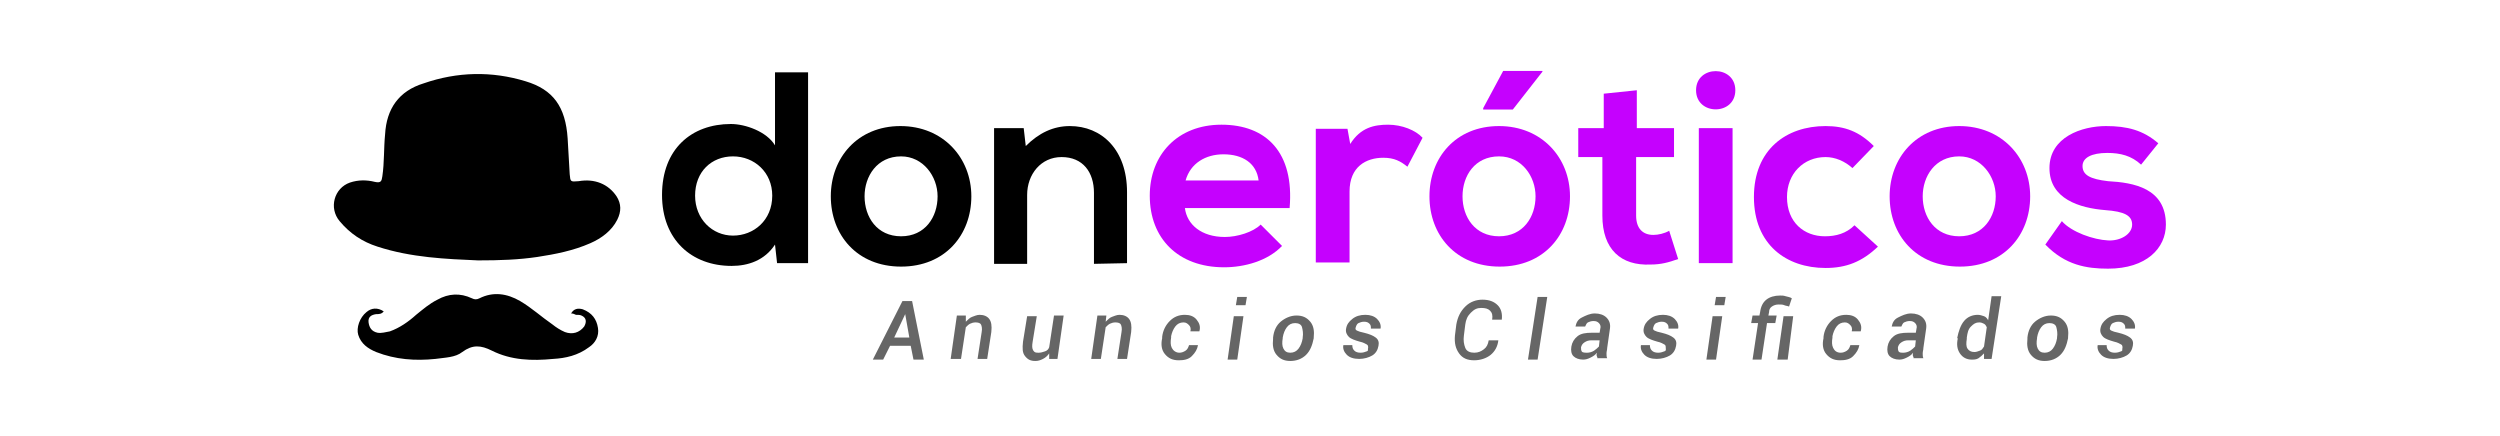
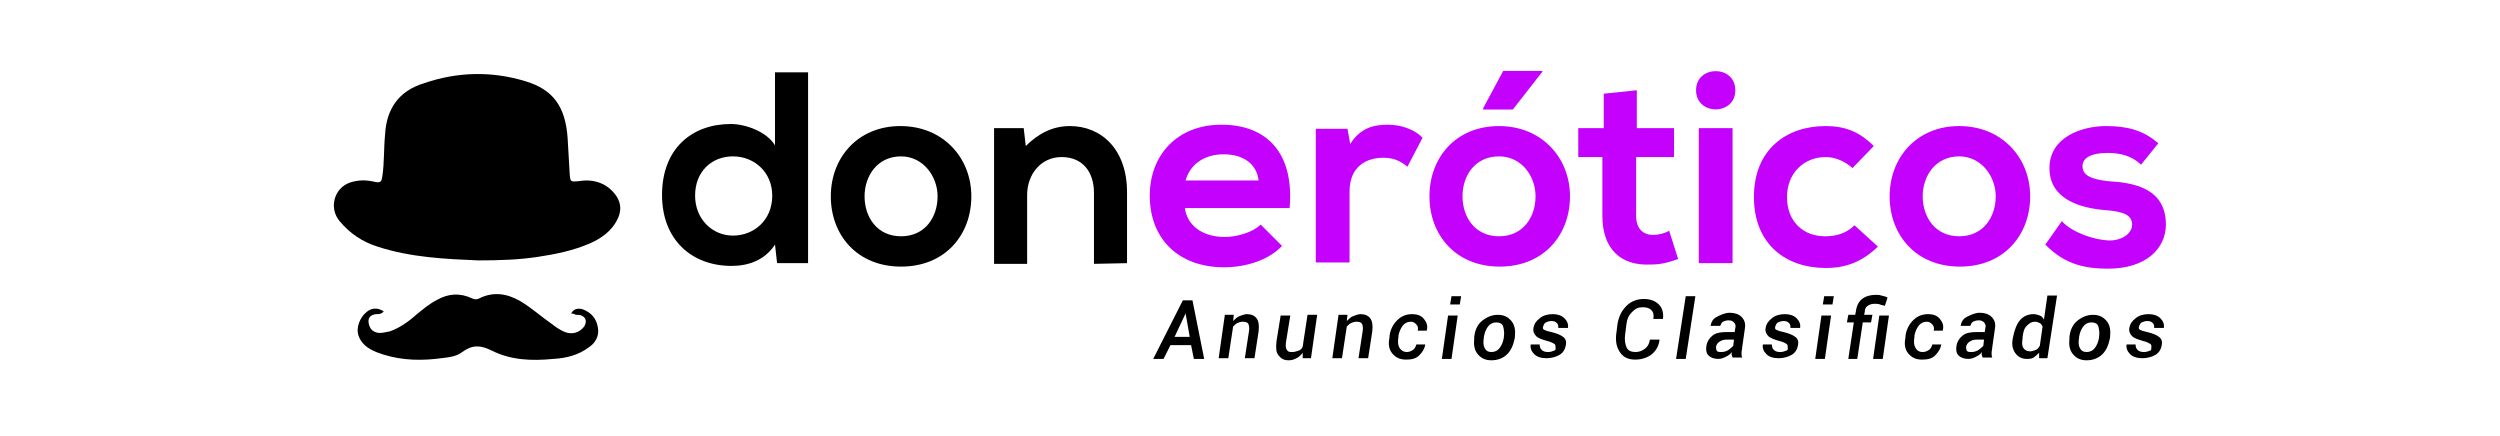
<svg xmlns="http://www.w3.org/2000/svg" version="1.1" id="Layer_1" x="0px" y="0px" viewBox="0 0 362.9 63.2" style="enable-background:new 0 0 362.9 63.2;" xml:space="preserve">
  <style type="text/css">
	.st0{fill:#C501FE;}
- 	.st1{fill:#666666;}
</style>
  <g id="Layer_1_1_">
</g>
  <g id="logo_x5F_final">
    <g>
      <path d="M117.3,10.5v27.7h-4.5l-0.3-2.7c-1.5,2.3-3.9,3.1-6.3,3.1c-5.8,0-10.1-3.8-10.1-10.3c0-6.7,4.3-10.3,10-10.3    c2.1,0,5.2,1.1,6.4,3.1V10.5H117.3z M100.9,28.4c0,3.4,2.5,5.8,5.5,5.8s5.7-2.2,5.7-5.8c0-3.4-2.6-5.7-5.7-5.7    S100.9,24.9,100.9,28.4z" />
      <path d="M141,28.5c0,5.6-3.8,10.2-10.2,10.2c-6.4,0-10.2-4.6-10.2-10.2s3.9-10.2,10.1-10.2C136.9,18.3,141,22.9,141,28.5z     M125.5,28.5c0,3,1.8,5.8,5.3,5.8s5.3-2.8,5.3-5.8c0-2.9-2.1-5.8-5.3-5.8C127.3,22.7,125.5,25.6,125.5,28.5z" />
      <path d="M158.8,38.3V28c0-3-1.6-5.2-4.7-5.2c-3,0-5,2.5-5,5.5v10h-4.8V18.6h4.3l0.3,2.6c1.9-1.9,4-2.9,6.4-2.9    c4.6,0,8.3,3.4,8.3,9.6v10.3L158.8,38.3L158.8,38.3z" />
    </g>
    <g>
      <g>
        <path class="st0" d="M172,30.2c0.3,2.4,2.4,4.2,5.8,4.2c1.8,0,4.1-0.7,5.2-1.8l3.1,3.1c-2.1,2.2-5.5,3.1-8.4,3.1     c-6.7,0-10.8-4.2-10.8-10.4c0-5.9,4-10.3,10.4-10.3c6.5,0,10.6,4,9.9,12.1L172,30.2L172,30.2z M182.7,26.2     c-0.3-2.5-2.3-3.8-5.1-3.8c-2.6,0-4.8,1.3-5.5,3.8H182.7z" />
        <path class="st0" d="M195.6,18.7l0.4,2.2c1.5-2.4,3.5-2.8,5.5-2.8s4,0.8,5,1.9l-2.2,4.2c-1-0.8-1.9-1.3-3.5-1.3     c-2.5,0-4.9,1.3-4.9,4.9v10.3H191V18.7H195.6z" />
        <path class="st0" d="M217.6,18.3c6.2,0,10.3,4.6,10.3,10.2s-3.8,10.2-10.2,10.2s-10.2-4.6-10.2-10.2S211.3,18.3,217.6,18.3z      M217.6,22.7c-3.5,0-5.3,2.8-5.3,5.8s1.8,5.8,5.3,5.8s5.3-2.8,5.3-5.8C222.9,25.6,220.9,22.7,217.6,22.7z M223.9,10.3h-5.7     l-2.9,5.4v0.2h4.3l4.3-5.5L223.9,10.3L223.9,10.3z" />
        <path class="st0" d="M237.6,13.1v5.5h5.4v4.2h-5.5v8.5c0,1.9,1,2.8,2.5,2.8c0.7,0,1.6-0.2,2.3-0.6l1.3,4.1     c-1.4,0.5-2.5,0.8-4,0.8c-4.3,0.2-7-2.2-7-7.1v-8.5h-3.5v-4.2h3.7v-5L237.6,13.1z" />
        <path class="st0" d="M251.9,13.1c0,3.7-5.7,3.7-5.7,0S251.9,9.4,251.9,13.1z M246.6,18.6v19.6h4.9V18.6H246.6z" />
        <path class="st0" d="M272.6,35.8c-2.3,2.2-4.6,3.1-7.6,3.1c-5.7,0-10.4-3.4-10.4-10.3s4.7-10.3,10.4-10.3c2.8,0,4.9,0.8,7,2.9     l-3.1,3.2c-1.1-1-2.5-1.6-3.9-1.6c-3.2,0-5.6,2.4-5.6,5.8c0,3.7,2.5,5.7,5.5,5.7c1.6,0,3.1-0.4,4.3-1.6L272.6,35.8z" />
        <path class="st0" d="M294.7,28.5c0,5.6-3.8,10.2-10.2,10.2s-10.2-4.6-10.2-10.2s3.9-10.2,10.1-10.2S294.7,22.9,294.7,28.5z      M279.1,28.5c0,3,1.8,5.8,5.3,5.8s5.3-2.8,5.3-5.8c0-2.9-2.1-5.8-5.3-5.8C280.9,22.7,279.1,25.6,279.1,28.5z" />
        <path class="st0" d="M310.8,23.9c-1.4-1.3-3-1.7-4.9-1.7c-2.3,0-3.6,0.7-3.6,1.9c0,1.3,1.1,1.9,3.7,2.2c3.7,0.2,8.4,1,8.4,6.3     c0,3.4-2.8,6.4-8.4,6.4c-3.1,0-6.2-0.5-9.1-3.5l2.4-3.4c1.4,1.6,4.6,2.7,6.7,2.8c1.8,0.1,3.5-0.9,3.5-2.3c0-1.3-1.1-1.9-3.9-2.1     c-3.7-0.3-8.1-1.6-8.1-6.1s4.7-6.1,8.2-6.1c3.1,0,5.4,0.6,7.6,2.5L310.8,23.9z" />
      </g>
    </g>
    <g id="icono">
      <path d="M69.4,37.8c-4.6-0.2-9.7-0.4-14.6-2c-2.2-0.7-4-1.9-5.5-3.7c-1.6-1.9-0.8-4.8,1.5-5.6c1.2-0.4,2.4-0.4,3.6-0.1    c0.9,0.2,1-0.1,1.1-0.8c0.3-2,0.2-4.1,0.4-6.1c0.2-3.7,2-6.3,5.6-7.4c4.9-1.7,9.9-1.8,14.8-0.3c4,1.2,5.8,3.7,6.1,8.3    c0.1,1.7,0.2,3.5,0.3,5.2c0.1,1.1,0.1,1.1,1.3,1c2.3-0.4,4.3,0.4,5.5,2.2c0.7,1.1,0.7,2.2,0.1,3.4c-0.8,1.6-2.3,2.7-3.9,3.4    c-2.5,1.1-5.1,1.6-7.7,2C75.3,37.7,72.6,37.8,69.4,37.8z" />
      <path d="M55.7,45.2c-0.3,0.4-0.7,0.4-1.1,0.4c-0.7,0.1-1.2,0.4-1.1,1.2c0.1,0.7,0.4,1.3,1.3,1.5c0.6,0.1,1.2-0.1,1.8-0.2    c1.4-0.5,2.7-1.4,3.8-2.4c1-0.8,1.9-1.6,3.1-2.2c1.6-0.9,3.3-1,5-0.2c0.4,0.2,0.7,0.2,1.1,0c2-1,4-0.7,5.9,0.4    c1.7,1,3.1,2.3,4.7,3.4c0.5,0.4,1.1,0.8,1.8,1.1c1.1,0.4,2.1,0.1,2.8-0.8c0.4-0.7,0.3-1.3-0.4-1.6c-0.2-0.1-0.5-0.1-0.8-0.1    c-0.2-0.1-0.4-0.2-0.7-0.2c0.4-0.7,1-0.8,1.7-0.6c1.3,0.5,2,1.4,2.2,2.7c0.2,1.2-0.4,2.2-1.3,2.8c-1.6,1.2-3.4,1.6-5.2,1.7    c-3.1,0.3-6.1,0.2-8.9-1.2c-1.6-0.8-2.8-0.9-4.3,0.2c-1,0.8-2.5,0.8-3.9,1c-2.9,0.3-5.8,0.1-8.6-1c-1.2-0.5-2.2-1.2-2.6-2.5    c-0.3-1,0.2-2.5,1.2-3.3C53.9,44.7,54.8,44.6,55.7,45.2z" />
    </g>
  </g>
  <g id="Layer_4">
</g>
  <g>
-     <path class="st1" d="M132.2,50.2h-3l-1,2h-1.5l4.3-8.5h1.4l1.7,8.5h-1.5L132.2,50.2z M129.8,49h2.2l-0.6-3.4l0,0L129.8,49z" />
-     <path class="st1" d="M140.2,46.7c0.3-0.3,0.6-0.6,0.9-0.7s0.7-0.3,1.1-0.3c0.6,0,1.1,0.2,1.4,0.6s0.4,1,0.3,1.9l-0.6,3.9h-1.4   l0.6-3.9c0.1-0.5,0-0.9-0.1-1.1s-0.4-0.3-0.8-0.3c-0.3,0-0.6,0.1-0.8,0.2s-0.4,0.3-0.6,0.5l-0.7,4.6H138l0.9-6.3h1.3L140.2,46.7z" />
-     <path class="st1" d="M152.3,52.2l0-0.9c-0.2,0.3-0.5,0.6-0.9,0.8s-0.7,0.3-1.1,0.3c-0.7,0-1.1-0.2-1.5-0.7s-0.4-1.1-0.3-2.1   l0.6-3.7h1.4l-0.6,3.7c-0.1,0.6-0.1,1,0.1,1.3s0.4,0.3,0.8,0.3c0.3,0,0.6-0.1,0.9-0.2s0.5-0.3,0.6-0.6l0.7-4.6h1.4l-0.9,6.3H152.3z   " />
-     <path class="st1" d="M160.5,46.7c0.3-0.3,0.6-0.6,0.9-0.7s0.7-0.3,1.1-0.3c0.6,0,1.1,0.2,1.4,0.6s0.4,1,0.3,1.9l-0.6,3.9h-1.4   l0.6-3.9c0.1-0.5,0-0.9-0.1-1.1s-0.4-0.3-0.8-0.3c-0.3,0-0.6,0.1-0.8,0.2s-0.4,0.3-0.6,0.5l-0.7,4.6h-1.4l0.9-6.3h1.3L160.5,46.7z" />
-     <path class="st1" d="M171.2,51.2c0.3,0,0.6-0.1,0.9-0.3s0.4-0.5,0.5-0.8h1.3l0,0c-0.1,0.6-0.4,1.1-0.9,1.6s-1.2,0.6-1.9,0.6   c-0.9,0-1.5-0.3-2-0.9s-0.6-1.4-0.4-2.3l0-0.2c0.1-0.9,0.5-1.7,1.1-2.3s1.3-0.9,2.2-0.9c0.7,0,1.3,0.2,1.7,0.7s0.6,1,0.4,1.7l0,0   h-1.3c0.1-0.4,0-0.7-0.2-0.9s-0.4-0.4-0.8-0.4c-0.5,0-0.9,0.2-1.2,0.6s-0.5,0.9-0.6,1.4l0,0.2c-0.1,0.6-0.1,1.1,0.1,1.5   S170.7,51.2,171.2,51.2z" />
-     <path class="st1" d="M179.6,52.2h-1.4l0.9-6.3h1.4L179.6,52.2z M180.8,44.3h-1.4l0.2-1.2h1.4L180.8,44.3z" />
-     <path class="st1" d="M184.8,49c0.1-1,0.5-1.8,1.1-2.3s1.4-0.9,2.3-0.9c0.9,0,1.5,0.3,2,0.9s0.6,1.4,0.5,2.3l0,0.1   c-0.2,1-0.5,1.8-1.1,2.4s-1.4,0.9-2.3,0.9c-0.9,0-1.5-0.3-2-0.9s-0.6-1.4-0.5-2.3L184.8,49z M186.2,49.1c-0.1,0.6-0.1,1.1,0.1,1.5   s0.5,0.6,1,0.6c0.5,0,0.9-0.2,1.2-0.6s0.5-0.9,0.6-1.5l0-0.1c0.1-0.6,0-1.1-0.1-1.5s-0.5-0.6-1-0.6c-0.5,0-0.9,0.2-1.2,0.6   s-0.5,0.9-0.6,1.5L186.2,49.1z" />
-     <path class="st1" d="M198.6,50.5c0-0.2,0-0.4-0.2-0.5s-0.5-0.3-1-0.4c-0.7-0.2-1.3-0.4-1.6-0.7s-0.5-0.7-0.4-1.2   c0.1-0.6,0.4-1,0.9-1.4s1.1-0.6,1.9-0.6c0.7,0,1.3,0.2,1.7,0.6s0.6,0.9,0.5,1.4l0,0h-1.4c0-0.3,0-0.5-0.2-0.7s-0.4-0.3-0.8-0.3   c-0.3,0-0.6,0.1-0.8,0.2s-0.3,0.3-0.4,0.6s0,0.4,0.2,0.5s0.5,0.2,1,0.3c0.8,0.2,1.3,0.4,1.7,0.7s0.5,0.7,0.4,1.2   c-0.1,0.6-0.4,1.1-0.9,1.4s-1.2,0.5-1.9,0.5c-0.8,0-1.4-0.2-1.8-0.6s-0.6-0.9-0.5-1.4l0,0h1.3c0,0.4,0.1,0.6,0.3,0.8   s0.5,0.3,0.9,0.3c0.4,0,0.6-0.1,0.9-0.2S198.5,50.7,198.6,50.5z" />
-     <path class="st1" d="M217.5,49.4L217.5,49.4c-0.1,0.9-0.5,1.6-1.1,2.1s-1.5,0.8-2.4,0.8c-1,0-1.7-0.3-2.2-1s-0.7-1.5-0.6-2.6   l0.2-1.6c0.2-1.1,0.6-1.9,1.3-2.6s1.6-1,2.5-1c1,0,1.7,0.3,2.2,0.8s0.7,1.2,0.6,2.1l0,0h-1.4c0.1-0.6,0-1-0.3-1.3s-0.7-0.4-1.3-0.4   c-0.6,0-1,0.2-1.5,0.7s-0.7,1-0.8,1.7l-0.2,1.6c-0.1,0.7,0,1.3,0.2,1.8s0.7,0.7,1.3,0.7c0.6,0,1-0.2,1.4-0.5s0.6-0.7,0.7-1.3H217.5   z" />
-     <path class="st1" d="M223.2,52.2h-1.4l1.4-9.1h1.4L223.2,52.2z" />
-     <path class="st1" d="M231.9,52.2c0-0.2,0-0.3-0.1-0.5s0-0.3,0-0.5c-0.2,0.3-0.5,0.5-0.9,0.7s-0.7,0.3-1.1,0.3   c-0.6,0-1.1-0.2-1.4-0.5s-0.4-0.8-0.3-1.4c0.1-0.6,0.4-1.1,0.9-1.5s1.2-0.5,2.1-0.5h1.1l0.1-0.6c0.1-0.3,0-0.6-0.2-0.8   s-0.4-0.3-0.8-0.3c-0.3,0-0.6,0.1-0.8,0.2s-0.3,0.4-0.4,0.6l-1.4,0l0,0c0.1-0.5,0.3-1,0.9-1.3s1.2-0.6,1.9-0.6   c0.7,0,1.3,0.2,1.7,0.6s0.6,0.9,0.5,1.6l-0.4,2.8c0,0.3-0.1,0.5-0.1,0.8s0,0.5,0.1,0.7H231.9z M230.4,51.2c0.3,0,0.7-0.1,1-0.3   s0.5-0.4,0.7-0.6l0.1-0.9H231c-0.4,0-0.7,0.1-1,0.3s-0.4,0.4-0.5,0.7c0,0.3,0,0.4,0.1,0.6S230.1,51.2,230.4,51.2z" />
-     <path class="st1" d="M241.8,50.5c0-0.2,0-0.4-0.2-0.5s-0.5-0.3-1-0.4c-0.7-0.2-1.3-0.4-1.6-0.7s-0.5-0.7-0.4-1.2   c0.1-0.6,0.4-1,0.9-1.4s1.1-0.6,1.9-0.6c0.7,0,1.3,0.2,1.7,0.6s0.6,0.9,0.5,1.4l0,0h-1.4c0-0.3,0-0.5-0.2-0.7s-0.4-0.3-0.8-0.3   c-0.3,0-0.6,0.1-0.8,0.2s-0.3,0.3-0.4,0.6s0,0.4,0.2,0.5s0.5,0.2,1,0.3c0.8,0.2,1.3,0.4,1.7,0.7s0.5,0.7,0.4,1.2   c-0.1,0.6-0.4,1.1-0.9,1.4s-1.2,0.5-1.9,0.5c-0.8,0-1.4-0.2-1.8-0.6s-0.6-0.9-0.5-1.4l0,0h1.3c0,0.4,0.1,0.6,0.3,0.8   s0.5,0.3,0.9,0.3c0.4,0,0.6-0.1,0.9-0.2S241.8,50.7,241.8,50.5z" />
-     <path class="st1" d="M249.1,52.2h-1.4l0.9-6.3h1.4L249.1,52.2z M250.3,44.3h-1.4l0.2-1.2h1.4L250.3,44.3z" />
-     <path class="st1" d="M254.4,52.2l0.8-5.3h-1l0.2-1.1h1l0.1-0.5c0.1-0.8,0.4-1.4,0.9-1.8s1.2-0.6,2-0.6c0.3,0,0.5,0,0.8,0.1   s0.6,0.1,0.9,0.3l-0.4,1.2c-0.2-0.1-0.5-0.1-0.7-0.2s-0.5-0.1-0.8-0.1c-0.4,0-0.7,0.1-1,0.3s-0.4,0.5-0.4,0.8l-0.1,0.5h1.2   l-0.2,1.1h-1.2l-0.8,5.3H254.4z M259.5,52.2H258l0.9-6.3h1.4L259.5,52.2z" />
-     <path class="st1" d="M267.2,51.2c0.3,0,0.6-0.1,0.9-0.3s0.4-0.5,0.5-0.8h1.3l0,0c-0.1,0.6-0.4,1.1-0.9,1.6s-1.2,0.6-1.9,0.6   c-0.9,0-1.5-0.3-2-0.9s-0.6-1.4-0.4-2.3l0-0.2c0.1-0.9,0.5-1.7,1.1-2.3s1.3-0.9,2.2-0.9c0.7,0,1.3,0.2,1.7,0.7s0.6,1,0.4,1.7l0,0   h-1.3c0.1-0.4,0-0.7-0.2-0.9s-0.4-0.4-0.8-0.4c-0.5,0-0.9,0.2-1.2,0.6s-0.5,0.9-0.6,1.4l0,0.2c-0.1,0.6-0.1,1.1,0.1,1.5   S266.6,51.2,267.2,51.2z" />
-     <path class="st1" d="M277.8,52.2c0-0.2,0-0.3-0.1-0.5s0-0.3,0-0.5c-0.2,0.3-0.5,0.5-0.9,0.7s-0.7,0.3-1.1,0.3   c-0.6,0-1.1-0.2-1.4-0.5s-0.4-0.8-0.3-1.4c0.1-0.6,0.4-1.1,0.9-1.5s1.2-0.5,2.1-0.5h1.1l0.1-0.6c0.1-0.3,0-0.6-0.2-0.8   s-0.4-0.3-0.8-0.3c-0.3,0-0.6,0.1-0.8,0.2s-0.3,0.4-0.4,0.6l-1.4,0l0,0c0.1-0.5,0.3-1,0.9-1.3s1.2-0.6,1.9-0.6   c0.7,0,1.3,0.2,1.7,0.6s0.6,0.9,0.5,1.6l-0.4,2.8c0,0.3-0.1,0.5-0.1,0.8s0,0.5,0.1,0.7H277.8z M276.3,51.2c0.3,0,0.7-0.1,1-0.3   s0.5-0.4,0.7-0.6l0.1-0.9h-1.1c-0.4,0-0.7,0.1-1,0.3s-0.4,0.4-0.5,0.7c0,0.3,0,0.4,0.1,0.6S276,51.2,276.3,51.2z" />
-     <path class="st1" d="M284.1,49.1c0.2-1,0.5-1.9,1-2.5s1.2-0.9,2-0.9c0.3,0,0.6,0.1,0.9,0.2s0.5,0.4,0.6,0.6l0.5-3.5h1.4l-1.4,9.1   H288l0-0.8c-0.3,0.3-0.5,0.5-0.8,0.7s-0.7,0.2-1,0.2c-0.7,0-1.3-0.3-1.7-0.9s-0.5-1.3-0.3-2.2L284.1,49.1z M285.5,49.2   c-0.1,0.6-0.1,1.1,0.1,1.4s0.5,0.5,1,0.5c0.3,0,0.5-0.1,0.8-0.2s0.4-0.3,0.6-0.6l0.4-2.8c-0.1-0.2-0.2-0.4-0.4-0.5   s-0.4-0.2-0.7-0.2c-0.5,0-0.8,0.2-1.2,0.6s-0.5,0.9-0.6,1.6L285.5,49.2z" />
-     <path class="st1" d="M294.3,49c0.1-1,0.5-1.8,1.1-2.3s1.4-0.9,2.3-0.9c0.9,0,1.5,0.3,2,0.9s0.6,1.4,0.5,2.3l0,0.1   c-0.2,1-0.5,1.8-1.1,2.4s-1.4,0.9-2.3,0.9c-0.9,0-1.5-0.3-2-0.9s-0.6-1.4-0.5-2.3L294.3,49z M295.7,49.1c-0.1,0.6-0.1,1.1,0.1,1.5   s0.5,0.6,1,0.6c0.5,0,0.9-0.2,1.2-0.6s0.5-0.9,0.6-1.5l0-0.1c0.1-0.6,0-1.1-0.1-1.5s-0.5-0.6-1-0.6c-0.5,0-0.9,0.2-1.2,0.6   s-0.5,0.9-0.6,1.5L295.7,49.1z" />
-     <path class="st1" d="M308.1,50.5c0-0.2,0-0.4-0.2-0.5s-0.5-0.3-1-0.4c-0.7-0.2-1.3-0.4-1.6-0.7s-0.5-0.7-0.4-1.2   c0.1-0.6,0.4-1,0.9-1.4s1.1-0.6,1.9-0.6c0.7,0,1.3,0.2,1.7,0.6s0.6,0.9,0.5,1.4l0,0h-1.4c0-0.3,0-0.5-0.2-0.7s-0.4-0.3-0.8-0.3   c-0.3,0-0.6,0.1-0.8,0.2s-0.3,0.3-0.4,0.6s0,0.4,0.2,0.5s0.5,0.2,1,0.3c0.8,0.2,1.3,0.4,1.7,0.7s0.5,0.7,0.4,1.2   c-0.1,0.6-0.4,1.1-0.9,1.4s-1.2,0.5-1.9,0.5c-0.8,0-1.4-0.2-1.8-0.6s-0.6-0.9-0.5-1.4l0,0h1.3c0,0.4,0.1,0.6,0.3,0.8   s0.5,0.3,0.9,0.3c0.4,0,0.6-0.1,0.9-0.2S308,50.7,308.1,50.5z" />
+     <path d="M172.9,50.1h-3l-1,2h-1.5l4.3-8.5h1.4l1.7,8.5h-1.5L172.9,50.1z M170.5,48.9h2.2l-0.6-3.4l0,0L170.5,48.9z" />
+     <path d="M179,46.6c0.3-0.3,0.6-0.6,0.9-0.7s0.7-0.3,1.1-0.3c0.6,0,1.1,0.2,1.4,0.6s0.4,1,0.3,1.9l-0.6,3.9h-1.4l0.6-3.9   c0.1-0.5,0-0.9-0.1-1.1s-0.4-0.3-0.8-0.3c-0.3,0-0.6,0.1-0.8,0.2s-0.4,0.3-0.6,0.5l-0.7,4.6h-1.4l0.9-6.3h1.3L179,46.6z" />
+     <path d="M189.1,52.1l0-0.9c-0.2,0.3-0.5,0.6-0.9,0.8s-0.7,0.3-1.1,0.3c-0.7,0-1.1-0.2-1.5-0.7s-0.4-1.1-0.3-2.1l0.6-3.7h1.4   l-0.6,3.7c-0.1,0.6-0.1,1,0.1,1.3s0.4,0.3,0.8,0.3c0.3,0,0.6-0.1,0.9-0.2s0.5-0.3,0.6-0.6l0.7-4.6h1.4l-0.9,6.3H189.1z" />
+     <path d="M195.5,46.6c0.3-0.3,0.6-0.6,0.9-0.7s0.7-0.3,1.1-0.3c0.6,0,1.1,0.2,1.4,0.6s0.4,1,0.3,1.9l-0.6,3.9h-1.4l0.6-3.9   c0.1-0.5,0-0.9-0.1-1.1s-0.4-0.3-0.8-0.3c-0.3,0-0.6,0.1-0.8,0.2s-0.4,0.3-0.6,0.5l-0.7,4.6h-1.4l0.9-6.3h1.3L195.5,46.6z" />
+     <path d="M204.2,51.1c0.3,0,0.6-0.1,0.9-0.3s0.4-0.5,0.5-0.8h1.3l0,0c-0.1,0.6-0.4,1.1-0.9,1.6s-1.2,0.6-1.9,0.6   c-0.9,0-1.5-0.3-2-0.9s-0.6-1.4-0.4-2.3l0-0.2c0.1-0.9,0.5-1.7,1.1-2.3s1.3-0.9,2.2-0.9c0.7,0,1.3,0.2,1.7,0.7s0.6,1,0.4,1.7l0,0   h-1.3c0.1-0.4,0-0.7-0.2-0.9s-0.4-0.4-0.8-0.4c-0.5,0-0.9,0.2-1.2,0.6s-0.5,0.9-0.6,1.4l0,0.2c-0.1,0.6-0.1,1.1,0.1,1.5   S203.7,51.1,204.2,51.1z" />
+     <path d="M210.7,52.1h-1.4l0.9-6.3h1.4L210.7,52.1z M211.9,44.2h-1.4l0.2-1.2h1.4L211.9,44.2z" />
+     <path d="M214,48.9c0.1-1,0.5-1.8,1.1-2.3s1.4-0.9,2.3-0.9c0.9,0,1.5,0.3,2,0.9s0.6,1.4,0.5,2.3l0,0.1c-0.2,1-0.5,1.8-1.1,2.4   s-1.4,0.9-2.3,0.9c-0.9,0-1.5-0.3-2-0.9s-0.6-1.4-0.5-2.3L214,48.9z M215.4,49c-0.1,0.6-0.1,1.1,0.1,1.5s0.5,0.6,1,0.6   c0.5,0,0.9-0.2,1.2-0.6s0.5-0.9,0.6-1.5l0-0.1c0.1-0.6,0-1.1-0.1-1.5s-0.5-0.6-1-0.6c-0.5,0-0.9,0.2-1.2,0.6s-0.5,0.9-0.6,1.5   L215.4,49z" />
+     <path d="M225.8,50.4c0-0.2,0-0.4-0.2-0.5s-0.5-0.3-1-0.4c-0.7-0.2-1.3-0.4-1.6-0.7s-0.5-0.7-0.4-1.2c0.1-0.6,0.4-1,0.9-1.4   s1.1-0.6,1.9-0.6c0.7,0,1.3,0.2,1.7,0.6s0.6,0.9,0.5,1.4l0,0h-1.4c0-0.3,0-0.5-0.2-0.7s-0.4-0.3-0.8-0.3c-0.3,0-0.6,0.1-0.8,0.2   s-0.3,0.3-0.4,0.6s0,0.4,0.2,0.5s0.5,0.2,1,0.3c0.8,0.2,1.3,0.4,1.7,0.7s0.5,0.7,0.4,1.2c-0.1,0.6-0.4,1.1-0.9,1.4   s-1.2,0.5-1.9,0.5c-0.8,0-1.4-0.2-1.8-0.6s-0.6-0.9-0.5-1.4l0,0h1.3c0,0.4,0.1,0.6,0.3,0.8s0.5,0.3,0.9,0.3c0.4,0,0.6-0.1,0.9-0.2   S225.8,50.6,225.8,50.4z" />
+     <path d="M240.9,49.3L240.9,49.3c-0.1,0.9-0.5,1.6-1.1,2.1s-1.5,0.8-2.4,0.8c-1,0-1.7-0.3-2.2-1s-0.7-1.5-0.6-2.6l0.2-1.6   c0.2-1.1,0.6-1.9,1.3-2.6s1.6-1,2.5-1c1,0,1.7,0.3,2.2,0.8s0.7,1.2,0.6,2.1l0,0H240c0.1-0.6,0-1-0.3-1.3s-0.7-0.4-1.3-0.4   c-0.6,0-1,0.2-1.5,0.7s-0.7,1-0.8,1.7l-0.2,1.6c-0.1,0.7,0,1.3,0.2,1.8s0.7,0.7,1.3,0.7c0.6,0,1-0.2,1.4-0.5s0.6-0.7,0.7-1.3H240.9   z" />
+     <path d="M244.7,52.1h-1.4l1.4-9.1h1.4L244.7,52.1z" />
+     <path d="M251.5,52.1c0-0.2,0-0.3-0.1-0.5s0-0.3,0-0.5c-0.2,0.3-0.5,0.5-0.9,0.7s-0.7,0.3-1.1,0.3c-0.6,0-1.1-0.2-1.4-0.5   s-0.4-0.8-0.3-1.4c0.1-0.6,0.4-1.1,0.9-1.5s1.2-0.5,2.1-0.5h1.1l0.1-0.6c0.1-0.3,0-0.6-0.2-0.8s-0.4-0.3-0.8-0.3   c-0.3,0-0.6,0.1-0.8,0.2s-0.3,0.4-0.4,0.6l-1.4,0l0,0c0.1-0.5,0.3-1,0.9-1.3s1.2-0.6,1.9-0.6c0.7,0,1.3,0.2,1.7,0.6   s0.6,0.9,0.5,1.6l-0.4,2.8c0,0.3-0.1,0.5-0.1,0.8s0,0.5,0.1,0.7H251.5z M249.9,51.1c0.3,0,0.7-0.1,1-0.3s0.5-0.4,0.7-0.6l0.1-0.9   h-1.1c-0.4,0-0.7,0.1-1,0.3s-0.4,0.4-0.5,0.7c0,0.3,0,0.4,0.1,0.6S249.6,51.1,249.9,51.1z" />
+     <path d="M259.5,50.4c0-0.2,0-0.4-0.2-0.5s-0.5-0.3-1-0.4c-0.7-0.2-1.3-0.4-1.6-0.7s-0.5-0.7-0.4-1.2c0.1-0.6,0.4-1,0.9-1.4   s1.1-0.6,1.9-0.6c0.7,0,1.3,0.2,1.7,0.6s0.6,0.9,0.5,1.4l0,0h-1.4c0-0.3,0-0.5-0.2-0.7s-0.4-0.3-0.8-0.3c-0.3,0-0.6,0.1-0.8,0.2   s-0.3,0.3-0.4,0.6s0,0.4,0.2,0.5s0.5,0.2,1,0.3c0.8,0.2,1.3,0.4,1.7,0.7s0.5,0.7,0.4,1.2c-0.1,0.6-0.4,1.1-0.9,1.4   s-1.2,0.5-1.9,0.5c-0.8,0-1.4-0.2-1.8-0.6s-0.6-0.9-0.5-1.4l0,0h1.3c0,0.4,0.1,0.6,0.3,0.8s0.5,0.3,0.9,0.3c0.4,0,0.6-0.1,0.9-0.2   S259.5,50.6,259.5,50.4z" />
+     <path d="M264.9,52.1h-1.4l0.9-6.3h1.4L264.9,52.1z M266,44.2h-1.4l0.2-1.2h1.4L266,44.2z" />
+     <path d="M268.3,52.1l0.8-5.3h-1l0.2-1.1h1l0.1-0.5c0.1-0.8,0.4-1.4,0.9-1.8s1.2-0.6,2-0.6c0.3,0,0.5,0,0.8,0.1s0.6,0.1,0.9,0.3   l-0.4,1.2c-0.2-0.1-0.5-0.1-0.7-0.2s-0.5-0.1-0.8-0.1c-0.4,0-0.7,0.1-1,0.3s-0.4,0.5-0.4,0.8l-0.1,0.5h1.2l-0.2,1.1h-1.2l-0.8,5.3   H268.3z M273.3,52.1h-1.4l0.9-6.3h1.4L273.3,52.1z" />
+     <path d="M279.1,51.1c0.3,0,0.6-0.1,0.9-0.3s0.4-0.5,0.5-0.8h1.3l0,0c-0.1,0.6-0.4,1.1-0.9,1.6s-1.2,0.6-1.9,0.6   c-0.9,0-1.5-0.3-2-0.9s-0.6-1.4-0.4-2.3l0-0.2c0.1-0.9,0.5-1.7,1.1-2.3s1.3-0.9,2.2-0.9c0.7,0,1.3,0.2,1.7,0.7s0.6,1,0.4,1.7l0,0   h-1.3c0.1-0.4,0-0.7-0.2-0.9s-0.4-0.4-0.8-0.4c-0.5,0-0.9,0.2-1.2,0.6s-0.5,0.9-0.6,1.4l0,0.2c-0.1,0.6-0.1,1.1,0.1,1.5   S278.5,51.1,279.1,51.1z" />
+     <path d="M287.8,52.1c0-0.2,0-0.3-0.1-0.5s0-0.3,0-0.5c-0.2,0.3-0.5,0.5-0.9,0.7s-0.7,0.3-1.1,0.3c-0.6,0-1.1-0.2-1.4-0.5   s-0.4-0.8-0.3-1.4c0.1-0.6,0.4-1.1,0.9-1.5s1.2-0.5,2.1-0.5h1.1l0.1-0.6c0.1-0.3,0-0.6-0.2-0.8s-0.4-0.3-0.8-0.3   c-0.3,0-0.6,0.1-0.8,0.2s-0.3,0.4-0.4,0.6l-1.4,0l0,0c0.1-0.5,0.3-1,0.9-1.3s1.2-0.6,1.9-0.6c0.7,0,1.3,0.2,1.7,0.6   s0.6,0.9,0.5,1.6l-0.4,2.8c0,0.3-0.1,0.5-0.1,0.8s0,0.5,0.1,0.7H287.8z M286.2,51.1c0.3,0,0.7-0.1,1-0.3s0.5-0.4,0.7-0.6l0.1-0.9   h-1.1c-0.4,0-0.7,0.1-1,0.3s-0.4,0.4-0.5,0.7c0,0.3,0,0.4,0.1,0.6S285.9,51.1,286.2,51.1z" />
+     <path d="M292.2,49c0.2-1,0.5-1.9,1-2.5s1.2-0.9,2-0.9c0.3,0,0.6,0.1,0.9,0.2s0.5,0.4,0.6,0.6l0.5-3.5h1.4l-1.4,9.1h-1.2l0-0.8   c-0.3,0.3-0.5,0.5-0.8,0.7s-0.7,0.2-1,0.2c-0.7,0-1.3-0.3-1.7-0.9s-0.5-1.3-0.3-2.2L292.2,49z M293.6,49.1   c-0.1,0.6-0.1,1.1,0.1,1.4s0.5,0.5,1,0.5c0.3,0,0.5-0.1,0.8-0.2s0.4-0.3,0.6-0.6l0.4-2.8c-0.1-0.2-0.2-0.4-0.4-0.5   s-0.4-0.2-0.7-0.2c-0.5,0-0.8,0.2-1.2,0.6s-0.5,0.9-0.6,1.6L293.6,49.1z" />
+     <path d="M300.4,48.9c0.1-1,0.5-1.8,1.1-2.3s1.4-0.9,2.3-0.9c0.9,0,1.5,0.3,2,0.9s0.6,1.4,0.5,2.3l0,0.1c-0.2,1-0.5,1.8-1.1,2.4   s-1.4,0.9-2.3,0.9c-0.9,0-1.5-0.3-2-0.9s-0.6-1.4-0.5-2.3L300.4,48.9z M301.8,49c-0.1,0.6-0.1,1.1,0.1,1.5s0.5,0.6,1,0.6   c0.5,0,0.9-0.2,1.2-0.6s0.5-0.9,0.6-1.5l0-0.1c0.1-0.6,0-1.1-0.1-1.5s-0.5-0.6-1-0.6c-0.5,0-0.9,0.2-1.2,0.6s-0.5,0.9-0.6,1.5   L301.8,49z" />
+     <path d="M312.3,50.4c0-0.2,0-0.4-0.2-0.5s-0.5-0.3-1-0.4c-0.7-0.2-1.3-0.4-1.6-0.7s-0.5-0.7-0.4-1.2c0.1-0.6,0.4-1,0.9-1.4   s1.1-0.6,1.9-0.6c0.7,0,1.3,0.2,1.7,0.6s0.6,0.9,0.5,1.4l0,0h-1.4c0-0.3,0-0.5-0.2-0.7s-0.4-0.3-0.8-0.3c-0.3,0-0.6,0.1-0.8,0.2   s-0.3,0.3-0.4,0.6s0,0.4,0.2,0.5s0.5,0.2,1,0.3c0.8,0.2,1.3,0.4,1.7,0.7s0.5,0.7,0.4,1.2c-0.1,0.6-0.4,1.1-0.9,1.4   s-1.2,0.5-1.9,0.5c-0.8,0-1.4-0.2-1.8-0.6s-0.6-0.9-0.5-1.4l0,0h1.3c0,0.4,0.1,0.6,0.3,0.8s0.5,0.3,0.9,0.3c0.4,0,0.6-0.1,0.9-0.2   S312.2,50.6,312.3,50.4z" />
  </g>
</svg>
